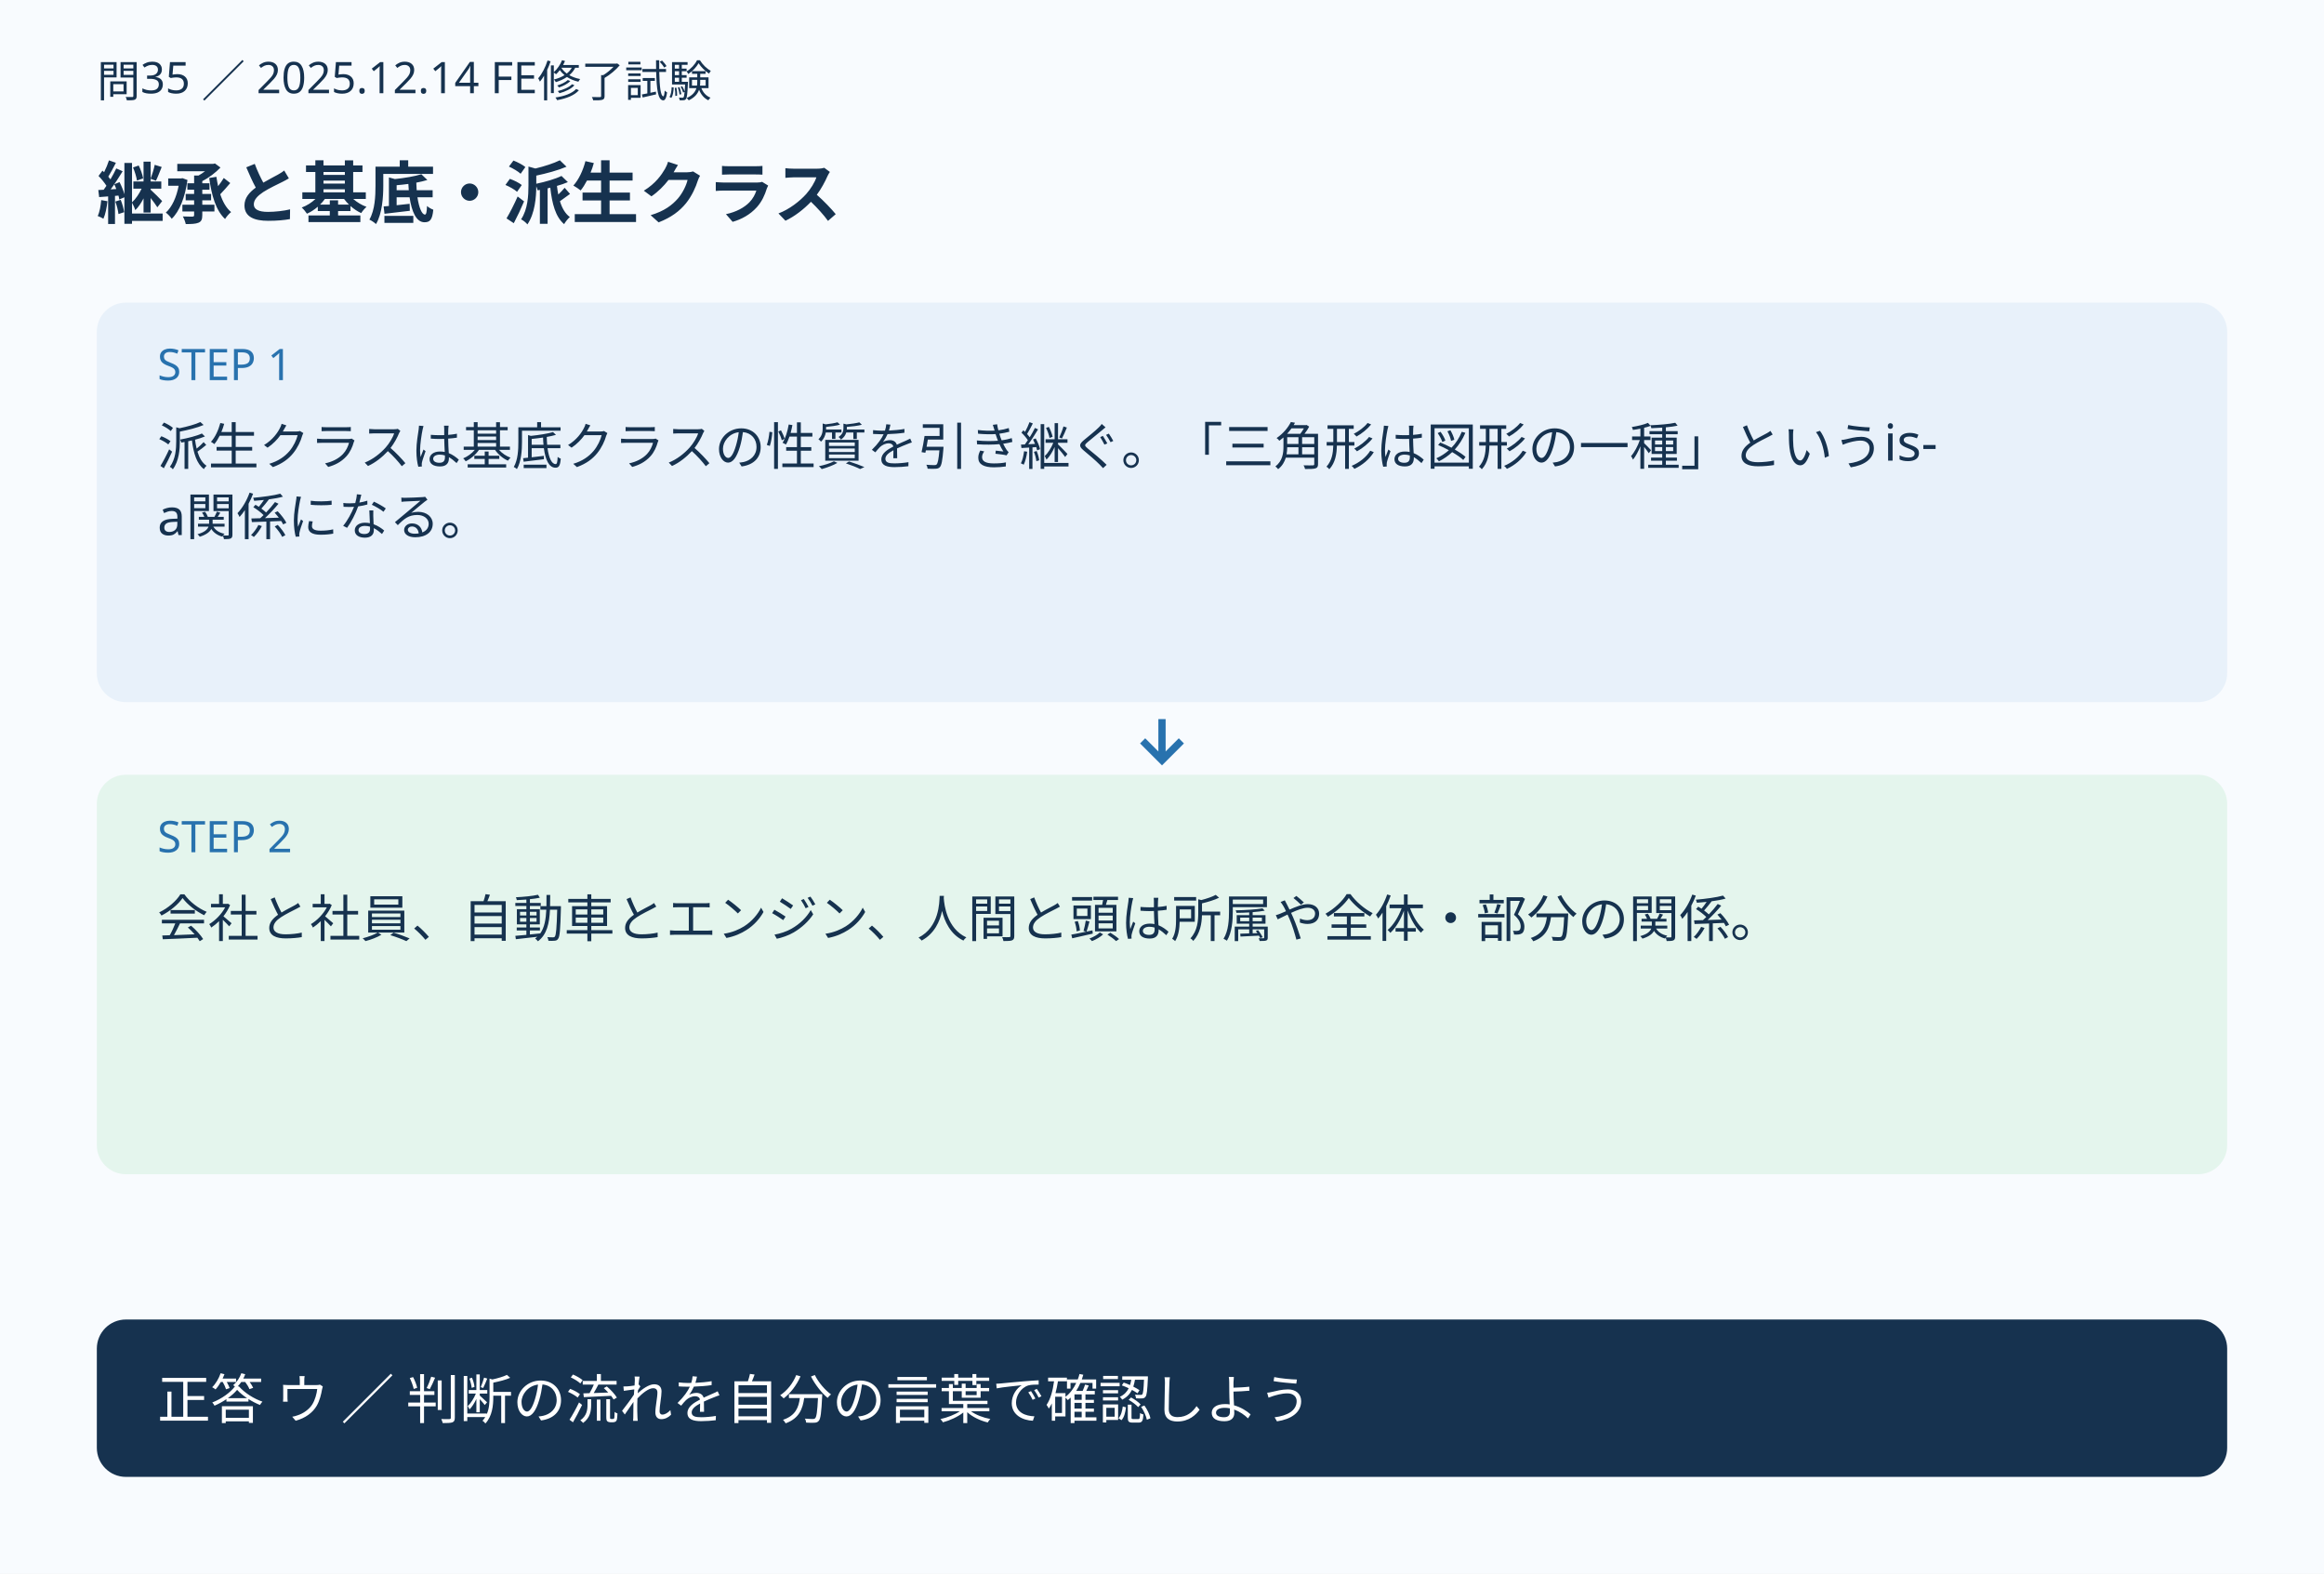
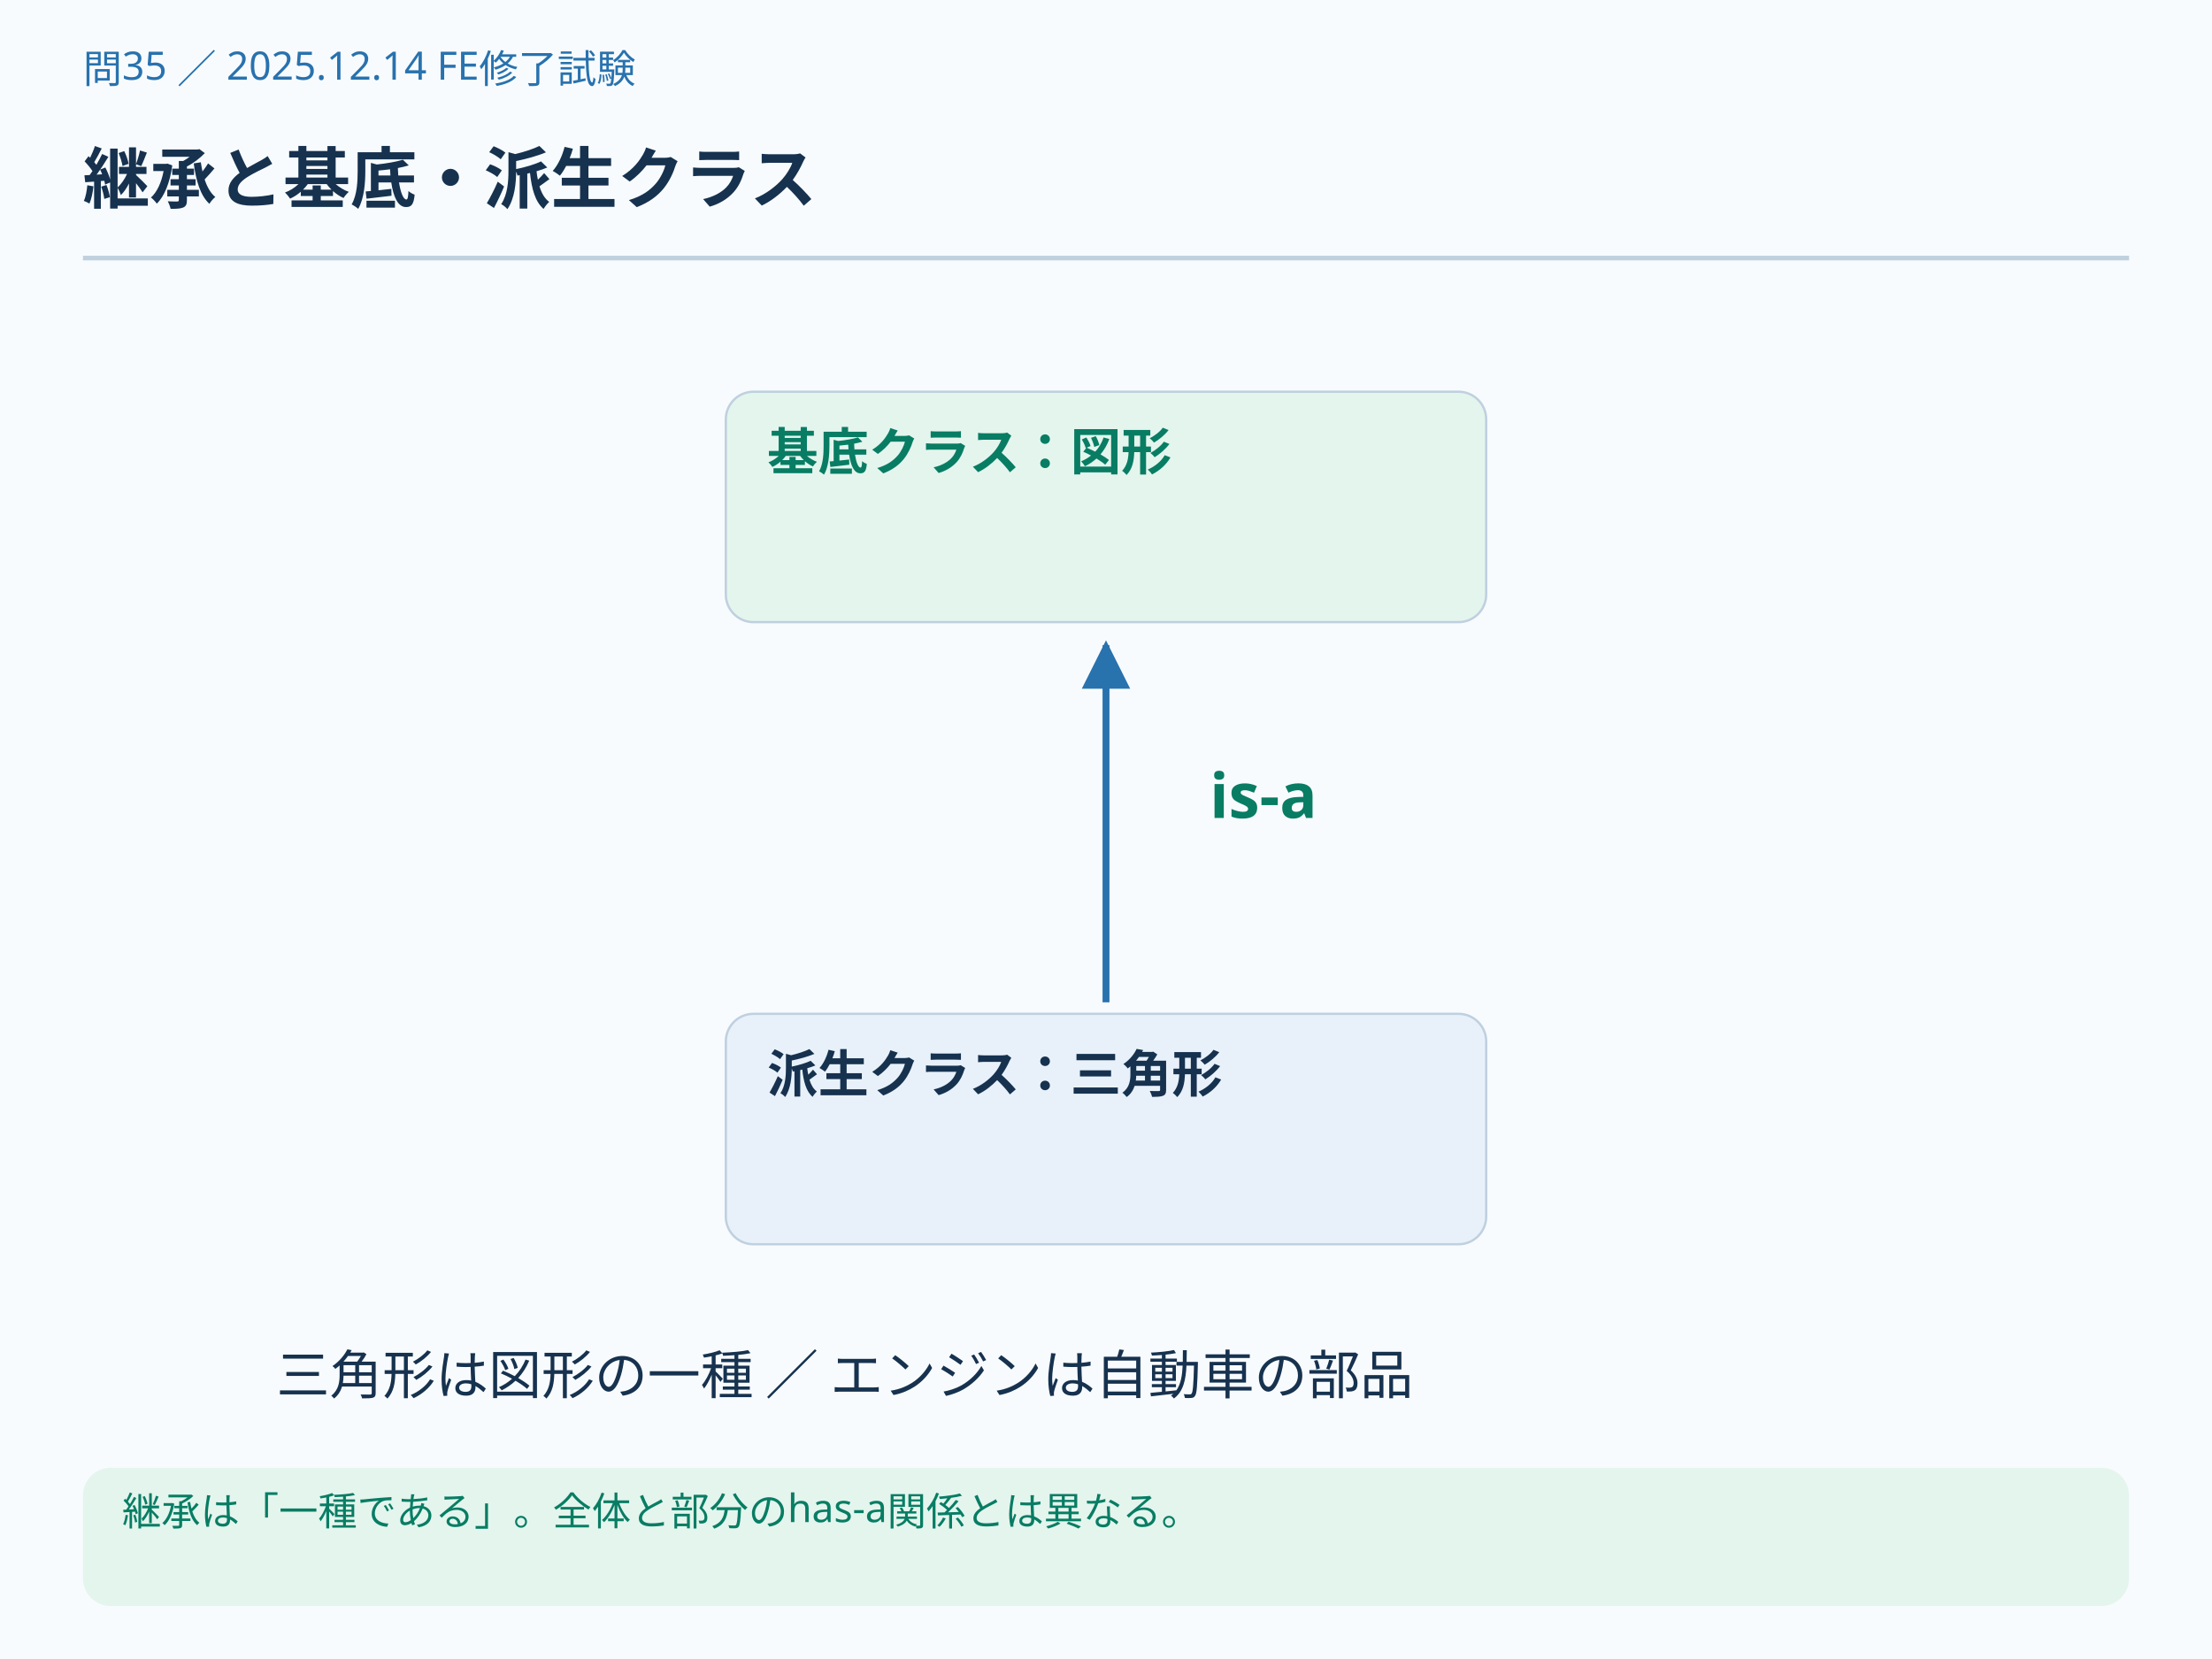
- <svg xmlns="http://www.w3.org/2000/svg" viewBox="0 0 960 650" role="img" aria-labelledby="t35">
-   <rect width="960" height="650" fill="#f8fbfe" />
+ <svg xmlns="http://www.w3.org/2000/svg" viewBox="0 0 960 720" role="img" aria-labelledby="title35 desc35">
+   <defs>
+     <marker id="arrow35" viewBox="0 0 10 10" refX="9" refY="5" markerWidth="7" markerHeight="7" orient="auto-start-reverse">
+       <path d="M0 0L10 5L0 10Z" fill="#2872ae" />
+     </marker>
+   </defs>
+   <rect width="960" height="720" fill="#f8fbfe" />
  <g font-family="Meiryo,Yu Gothic,sans-serif" fill="#16324f">
-     <text x="40" y="40" font-size="18">問35 ／ 2025.12.14 FE修了試験</text>
-     <text x="40" y="90" font-size="28" font-weight="bold">継承と基底・派生クラス</text>
-     <rect x="40" y="125" width="880" height="165" rx="12" fill="#e8f1fa" />
-     <text x="65" y="157" font-size="18" fill="#2872ae">STEP 1</text>
-     <text x="65" y="192" font-size="21">派生クラスは基底クラスの性質を引き継ぐ。「三角形は図形の一種」というis-</text>
-     <text x="65" y="221" font-size="21">a関係になる。</text>
-     <path d="M480 297v17m-8-8 8 8 8-8" fill="none" stroke="#2872ae" stroke-width="3" />
-     <rect x="40" y="320" width="880" height="165" rx="12" fill="#e4f5ed" />
-     <text x="65" y="352" font-size="18" fill="#2872ae">STEP 2</text>
-     <text x="65" y="387" font-size="21">会社と社員、自動車とエンジン、人間と頭は所属や全体・部分の関係。</text>
-     <rect x="40" y="545" width="880" height="65" rx="12" fill="#16324f" />
-     <text x="65" y="586" font-size="22" fill="white">正答 ウ ／ 判断の流れを自分の言葉で確認しよう</text>
+     <text x="36" y="36" font-size="17" fill="#2872ae" font-weight="400" text-anchor="start">問35 ／ 2025.12.14 FE修了試験</text>
+     <text x="36" y="88" font-size="29" fill="#16324f" font-weight="700" text-anchor="start">継承と基底・派生クラス</text>
+     <line x1="36" y1="112" x2="924" y2="112" stroke="#bfd0df" stroke-width="2" />
+     <rect x="315" y="170" width="330" height="100" rx="12" fill="#e4f5ed" stroke="#bfd0df" />
+     <text x="333" y="204" font-size="22" fill="#087d64" font-weight="700" text-anchor="start">基底クラス：図形</text>
+     <rect x="315" y="440" width="330" height="100" rx="12" fill="#e8f1fa" stroke="#bfd0df" />
+     <text x="333" y="474" font-size="22" fill="#16324f" font-weight="700" text-anchor="start">派生クラス：三角形</text>
+     <line x1="480" y1="435" x2="480" y2="280" stroke="#2872ae" stroke-width="3" marker-end="url(#arrow35)" />
+     <text x="525" y="355" font-size="27" fill="#087d64" font-weight="700" text-anchor="start">is-a</text>
+     <text x="120" y="605" font-size="23" fill="#16324f" font-weight="400" text-anchor="start">三角形は図形の一種 ／ エンジンは自動車の部品</text>
+     <rect x="36" y="637" width="888" height="60" rx="12" fill="#e4f5ed" stroke="none" />
+     <text x="53" y="662" font-size="17" fill="#087d64" font-weight="400" text-anchor="start">継承は「一種である」。全体と部分のhas-a関係とは異なる。</text>
  </g>
</svg>
